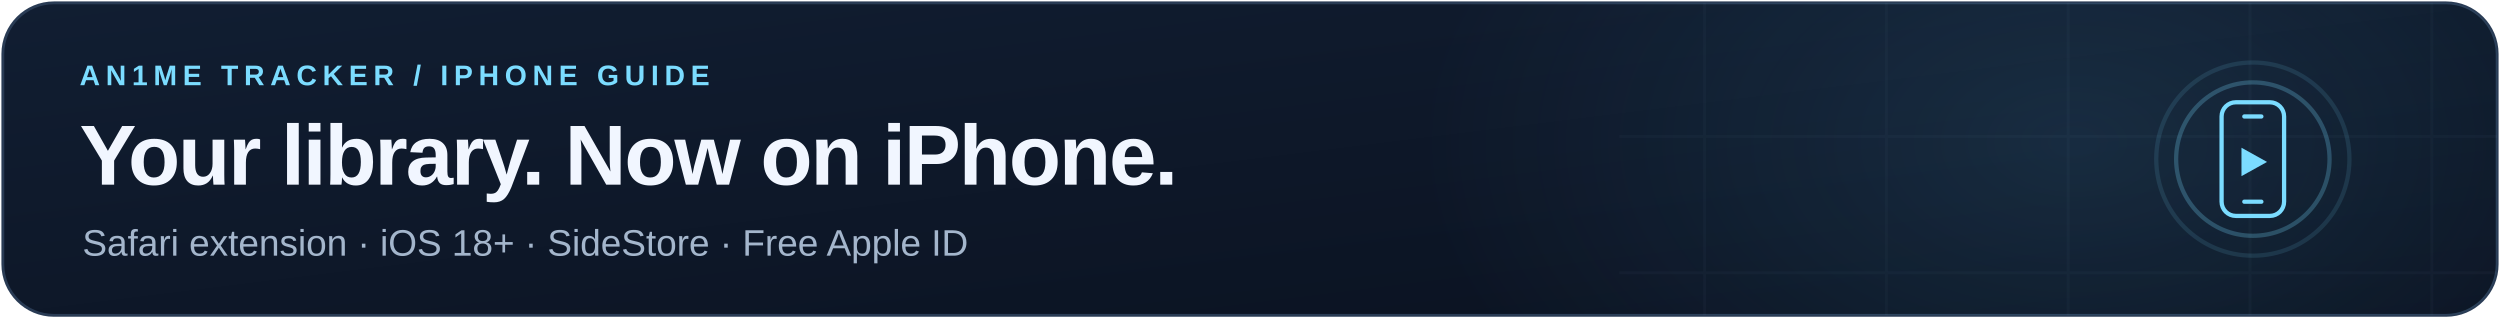
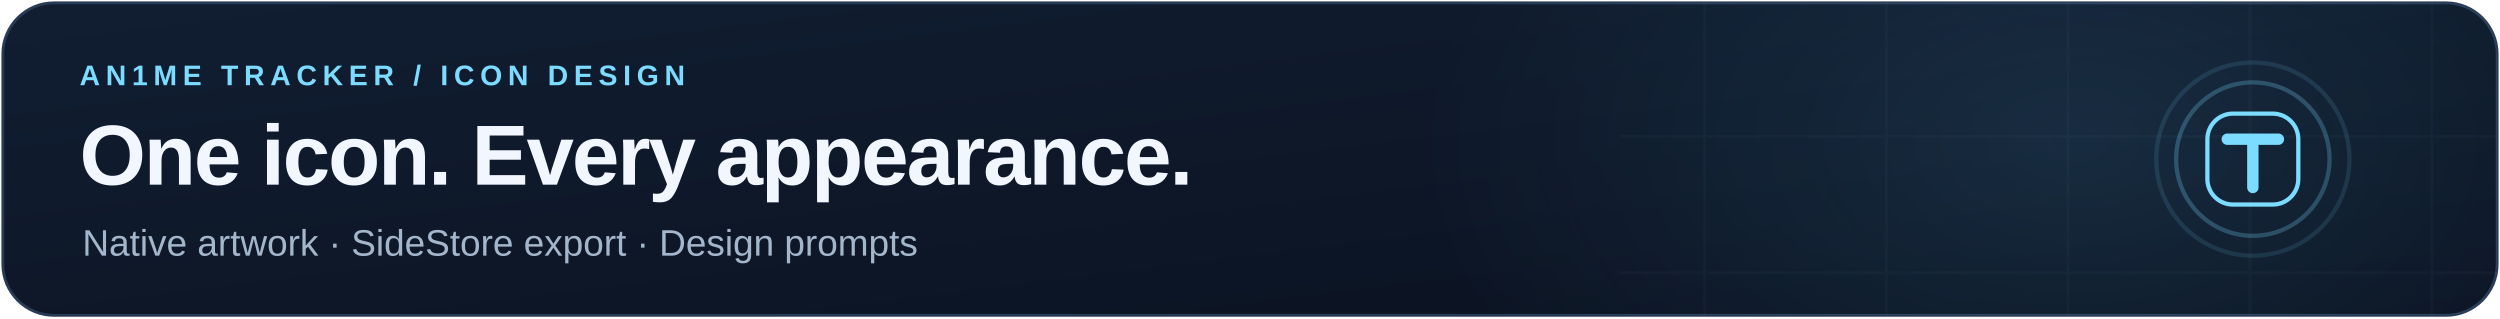
<svg xmlns="http://www.w3.org/2000/svg" width="880" height="112" viewBox="0 0 880 112" role="img" aria-labelledby="title desc">
  <defs>
    <linearGradient id="bg" x2="1" y2="1">
      <stop stop-color="#111e32" />
      <stop offset="1" stop-color="#0a111f" />
    </linearGradient>
    <linearGradient id="accent">
      <stop stop-color="#67e8d0" />
      <stop offset=".5" stop-color="#65ccff" />
      <stop offset="1" stop-color="#8b9bff" />
    </linearGradient>
    <radialGradient id="light">
      <stop stop-color="#65ccff" stop-opacity=".12" />
      <stop offset="1" stop-color="#65ccff" stop-opacity="0" />
    </radialGradient>
    <clipPath id="clip">
      <rect x="1" y="1" width="878" height="110" rx="18" />
    </clipPath>
  </defs>
  <style>
    text{font-family:-apple-system,BlinkMacSystemFont,"Segoe UI",Arial,sans-serif}
    .muted{fill:#a4b6cc}.ink{fill:#f1f6ff}.accent{fill:#7bdcff}
    @keyframes breathe{0%,100%{opacity:.45}50%{opacity:1}}
    @keyframes glide{0%,100%{transform:translateX(0)}50%{transform:translateX(24px)}}
    .pulse{animation:breathe 5s ease-in-out infinite}.drift{animation:glide 9s ease-in-out infinite}
    @media(prefers-reduced-motion:reduce){.pulse,.drift{animation:none!important}}
  </style>
  <rect x="1" y="1" width="878" height="110" rx="18" fill="url(#bg)" stroke="#293b54" />
  <g clip-path="url(#clip)">
    <ellipse class="drift" cx="730" cy="50" rx="230" ry="145" fill="url(#light)" />
    <path d="M600 0v112M664 0v112M728 0v112M792 0v112M856 0v112M570 48h310M570 96h310M570 144h310" stroke="#9dbddd" stroke-opacity=".035" />
    <path d="M32 1h816" stroke="url(#accent)" stroke-opacity=".6" />
  </g>
-   <text x="28" y="30" class="accent" font-size="10" font-weight="700" letter-spacing="2">AN1ME TRACKER / IPHONE GUIDE</text>
-   <text x="28" y="65" class="ink" font-size="30" font-weight="700" letter-spacing="-.7">Your library. Now on iPhone.</text>
-   <text x="29" y="90" class="muted" font-size="13">Safari extension · iOS 18+ · SideStore · Free Apple ID</text>
+   <text x="28" y="30" class="accent" font-size="10" font-weight="700" letter-spacing="2">AN1ME TRACKER / ICON DESIGN</text>
+   <text x="28" y="65" class="ink" font-size="30" font-weight="700" letter-spacing="-.7">One icon. Every appearance.</text>
+   <text x="29" y="90" class="muted" font-size="13">Native artwork · SideStore export · Design prompts</text>
  <g transform="translate(793 56)" fill="none" stroke="#7bdcff" stroke-width="1.5" stroke-linecap="round" stroke-linejoin="round">
    <circle r="34" stroke-opacity=".12" />
    <circle r="27" stroke-opacity=".25" class="pulse" />
-     <rect x="-11" y="-20" width="22" height="40" rx="5" />
-     <path d="M-3-15h6M-3 15h6" />
-     <path d="m-4-4 9 5-9 5z" fill="#7bdcff" stroke="none" />
+     <rect x="-16" y="-16" width="32" height="32" rx="9" />
+     <path d="M-9-7H9M0-7v17" stroke-width="4" />
  </g>
</svg>
